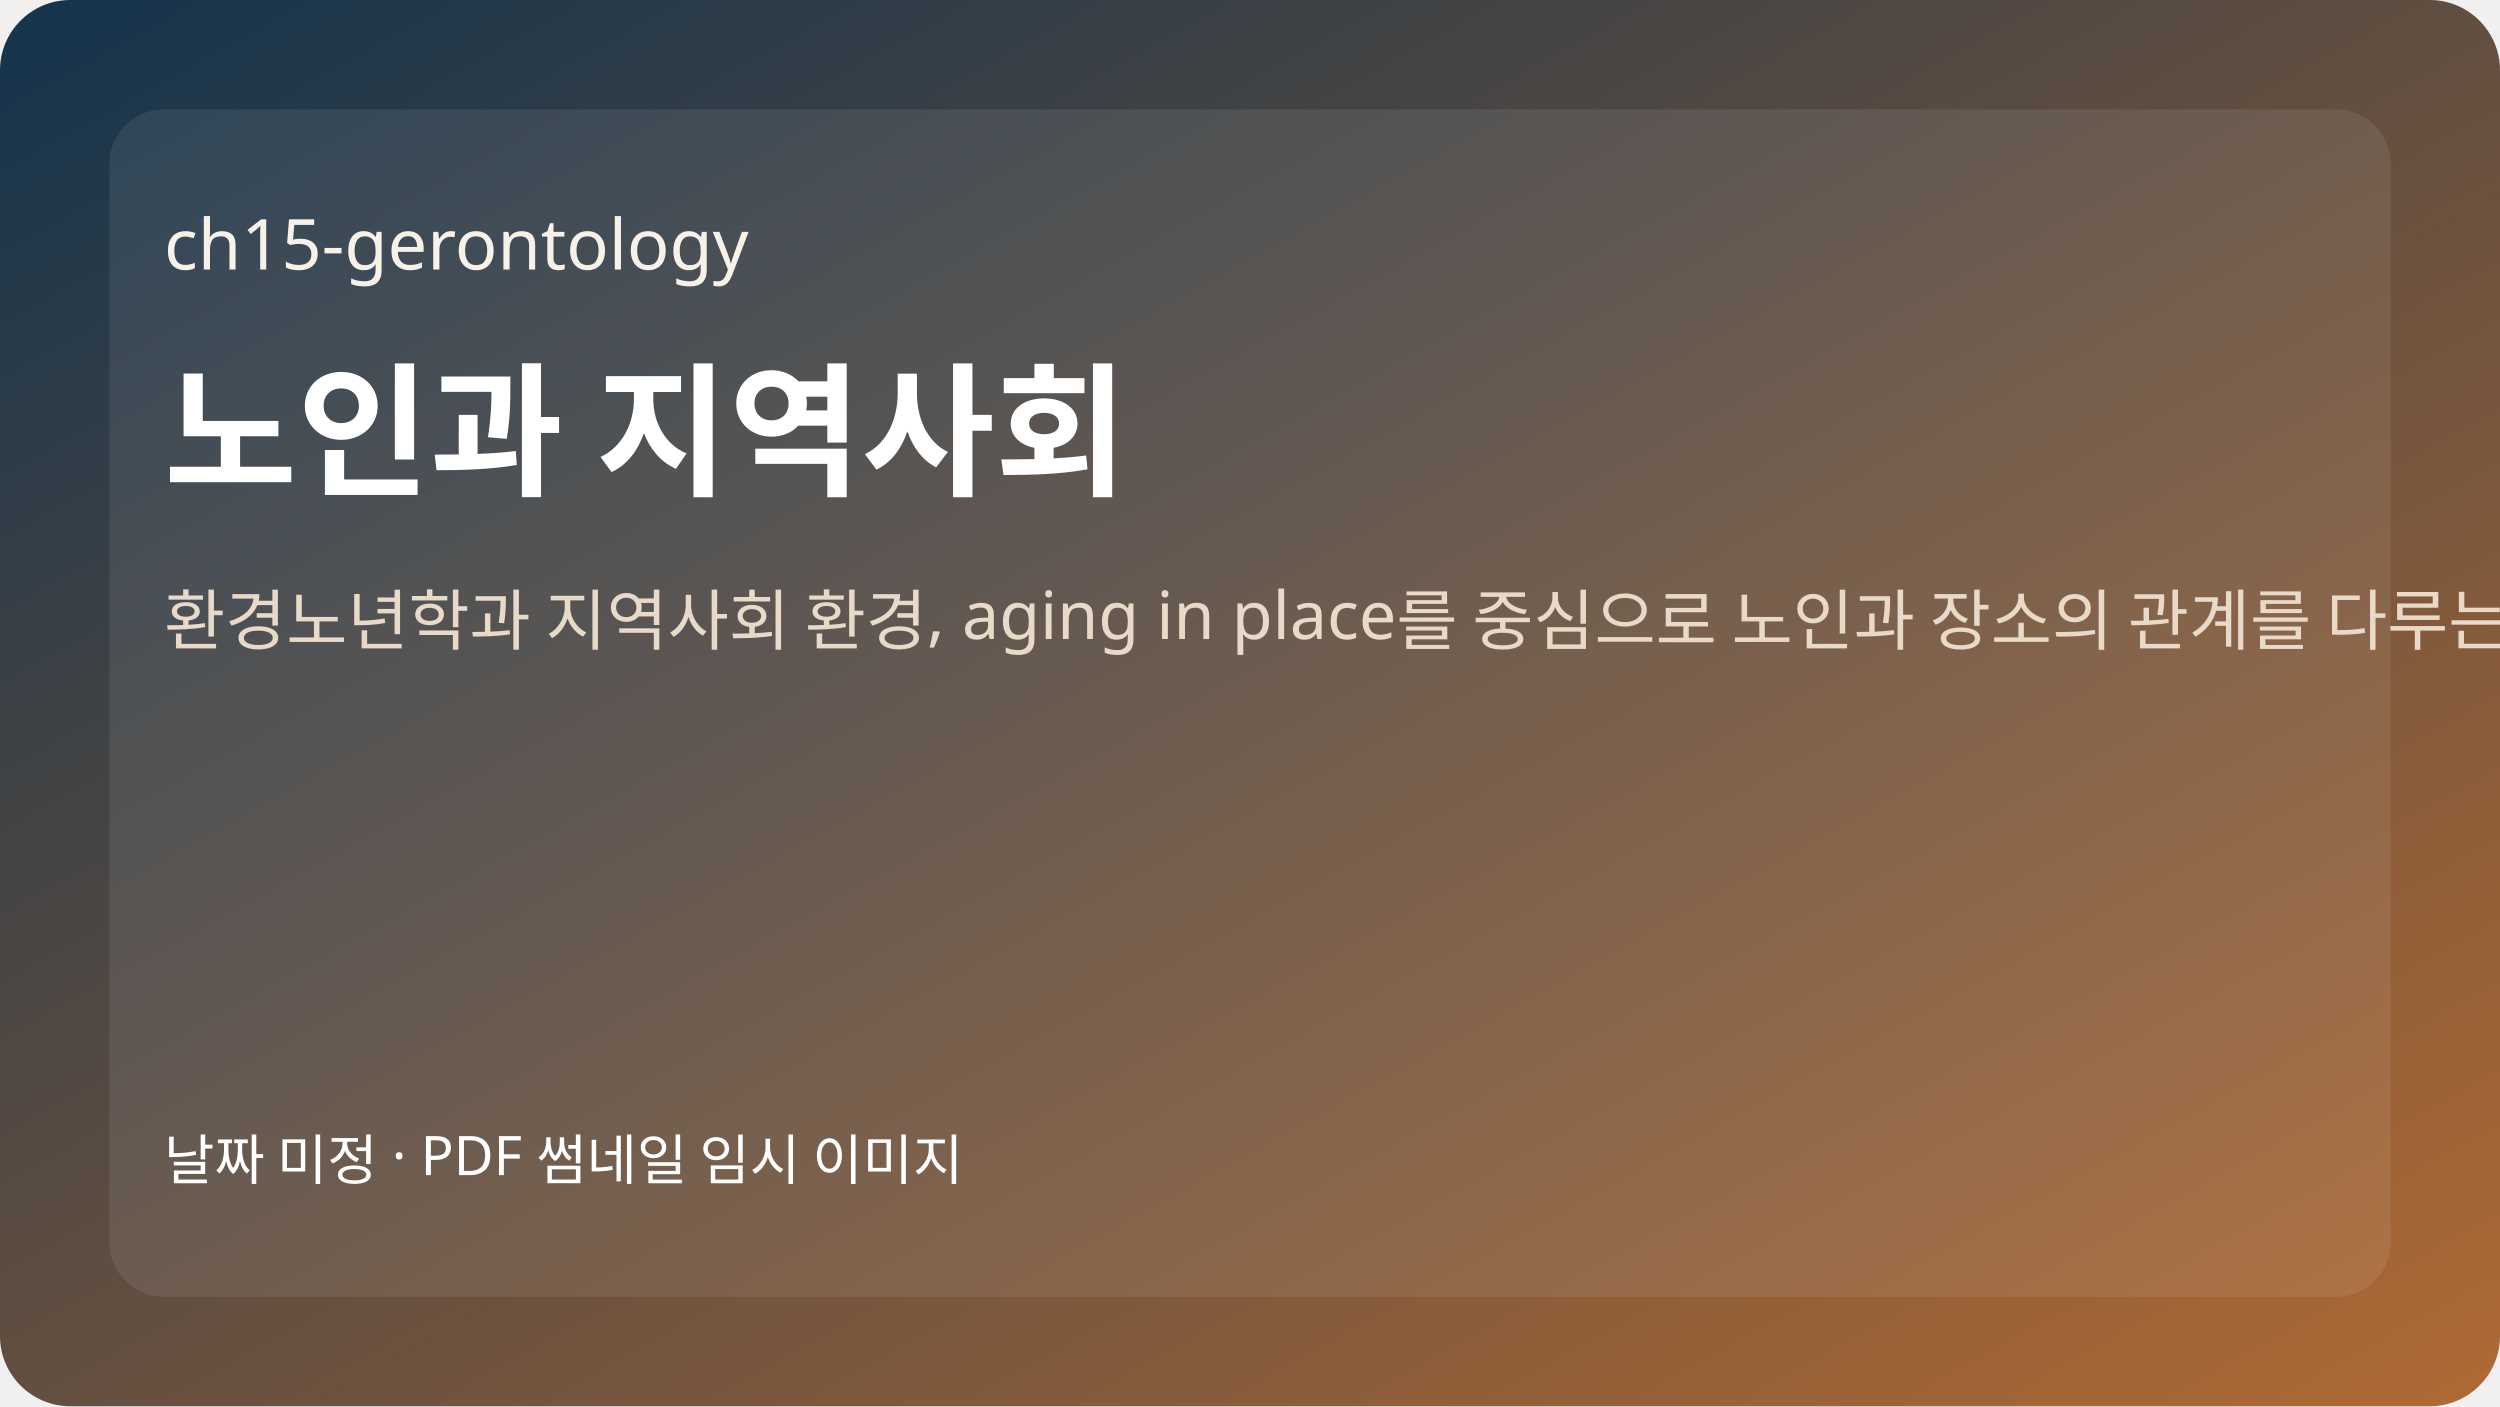
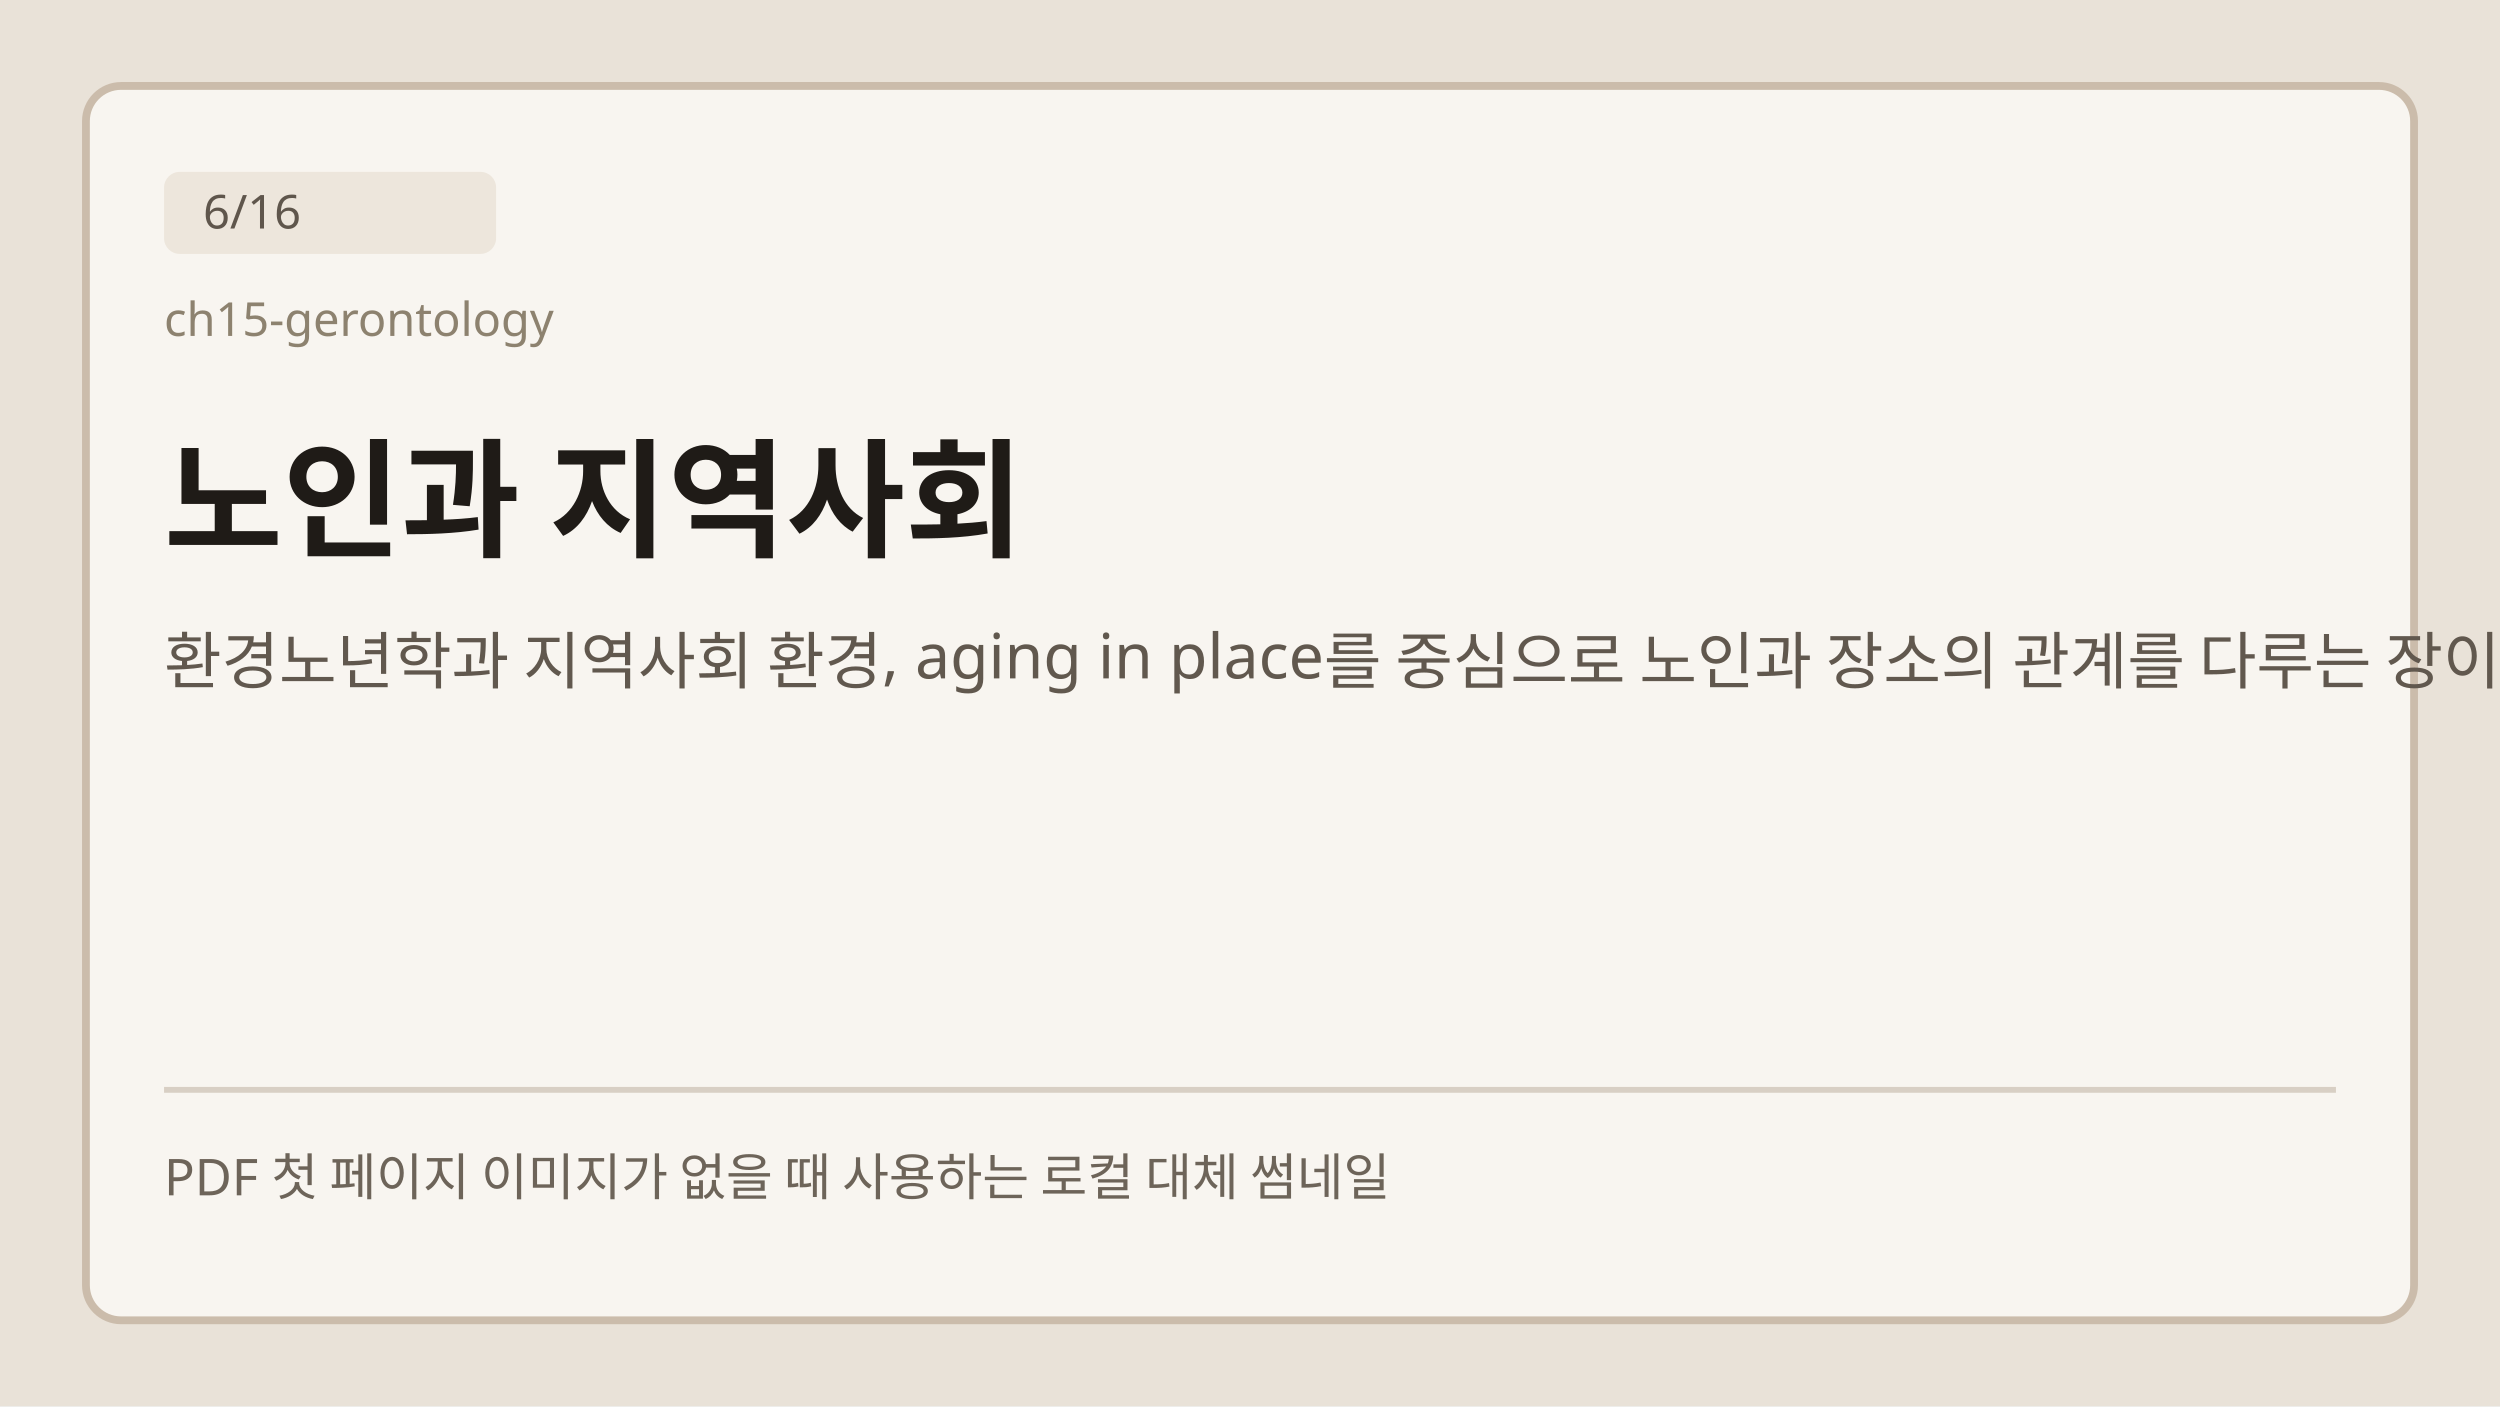
<svg xmlns="http://www.w3.org/2000/svg" width="1280" height="720" viewBox="0 0 1280 720">
-   <defs>
-     <linearGradient id="bg" x1="0" y1="0" x2="1" y2="1">
-       <stop offset="0%" stop-color="#14334c" />
-       <stop offset="100%" stop-color="#b06a34" />
-     </linearGradient>
-   </defs>
-   <rect width="1280" height="720" fill="url(#bg)" rx="36" />
-   <rect x="56" y="56" width="1168" height="608" fill="rgba(255,255,255,0.08)" rx="28" />
-   <text x="84" y="138" fill="#f7f1e8" font-size="36" font-family="'Segoe UI', 'Noto Sans KR', sans-serif">ch15-gerontology</text>
-   <text x="84" y="248" fill="#ffffff" font-size="74" font-weight="700" font-family="'Segoe UI', 'Noto Sans KR', sans-serif">노인과 지역사회</text>
-   <text x="84" y="330" fill="#e9d9c9" font-size="34" font-family="'Segoe UI', 'Noto Sans KR', sans-serif">환경노년학과 지역사회 환경, aging in place를 중심으로 노인과 장소의 관계를 다루는 장이다.</text>
-   <text x="84" y="604" fill="#ffffff" font-size="28" font-family="'Segoe UI', 'Noto Sans KR', sans-serif">날짜 미정 · PDF 썸네일 임시 이미지</text>
+   <rect width="1280" height="720" fill="#e9e2d8" />
+   <rect x="44" y="44" width="1192" height="632" fill="#f8f5f0" stroke="#cbbcab" stroke-width="4" rx="18" />
+   <rect x="84" y="88" width="170" height="42" fill="#ede6dc" rx="8" />
+   <text x="104" y="117" fill="#5f564c" font-size="24" font-family="'Segoe UI', 'Noto Sans KR', sans-serif">6/16</text>
+   <text x="84" y="172" fill="#8d826f" font-size="24" font-family="'Segoe UI', 'Noto Sans KR', sans-serif">ch15-gerontology</text>
+   <text x="84" y="280" fill="#1f1b17" font-size="66" font-weight="700" font-family="'Segoe UI', 'Noto Sans KR', sans-serif">노인과 지역사회</text>
+   <text x="84" y="350" fill="#61584e" font-size="32" font-family="'Segoe UI', 'Noto Sans KR', sans-serif">환경노년학과 지역사회 환경, aging in place를 중심으로 노인과 장소의 관계를 다루는 장이다.</text>
+   <line x1="84" y1="558" x2="1196" y2="558" stroke="#d8cfc4" stroke-width="3" />
+   <text x="84" y="612" fill="#6d6459" font-size="26" font-family="'Segoe UI', 'Noto Sans KR', sans-serif">PDF 첫 페이지 이미지가 없을 때 사용하는 로컬 대체 썸네일</text>
</svg>
